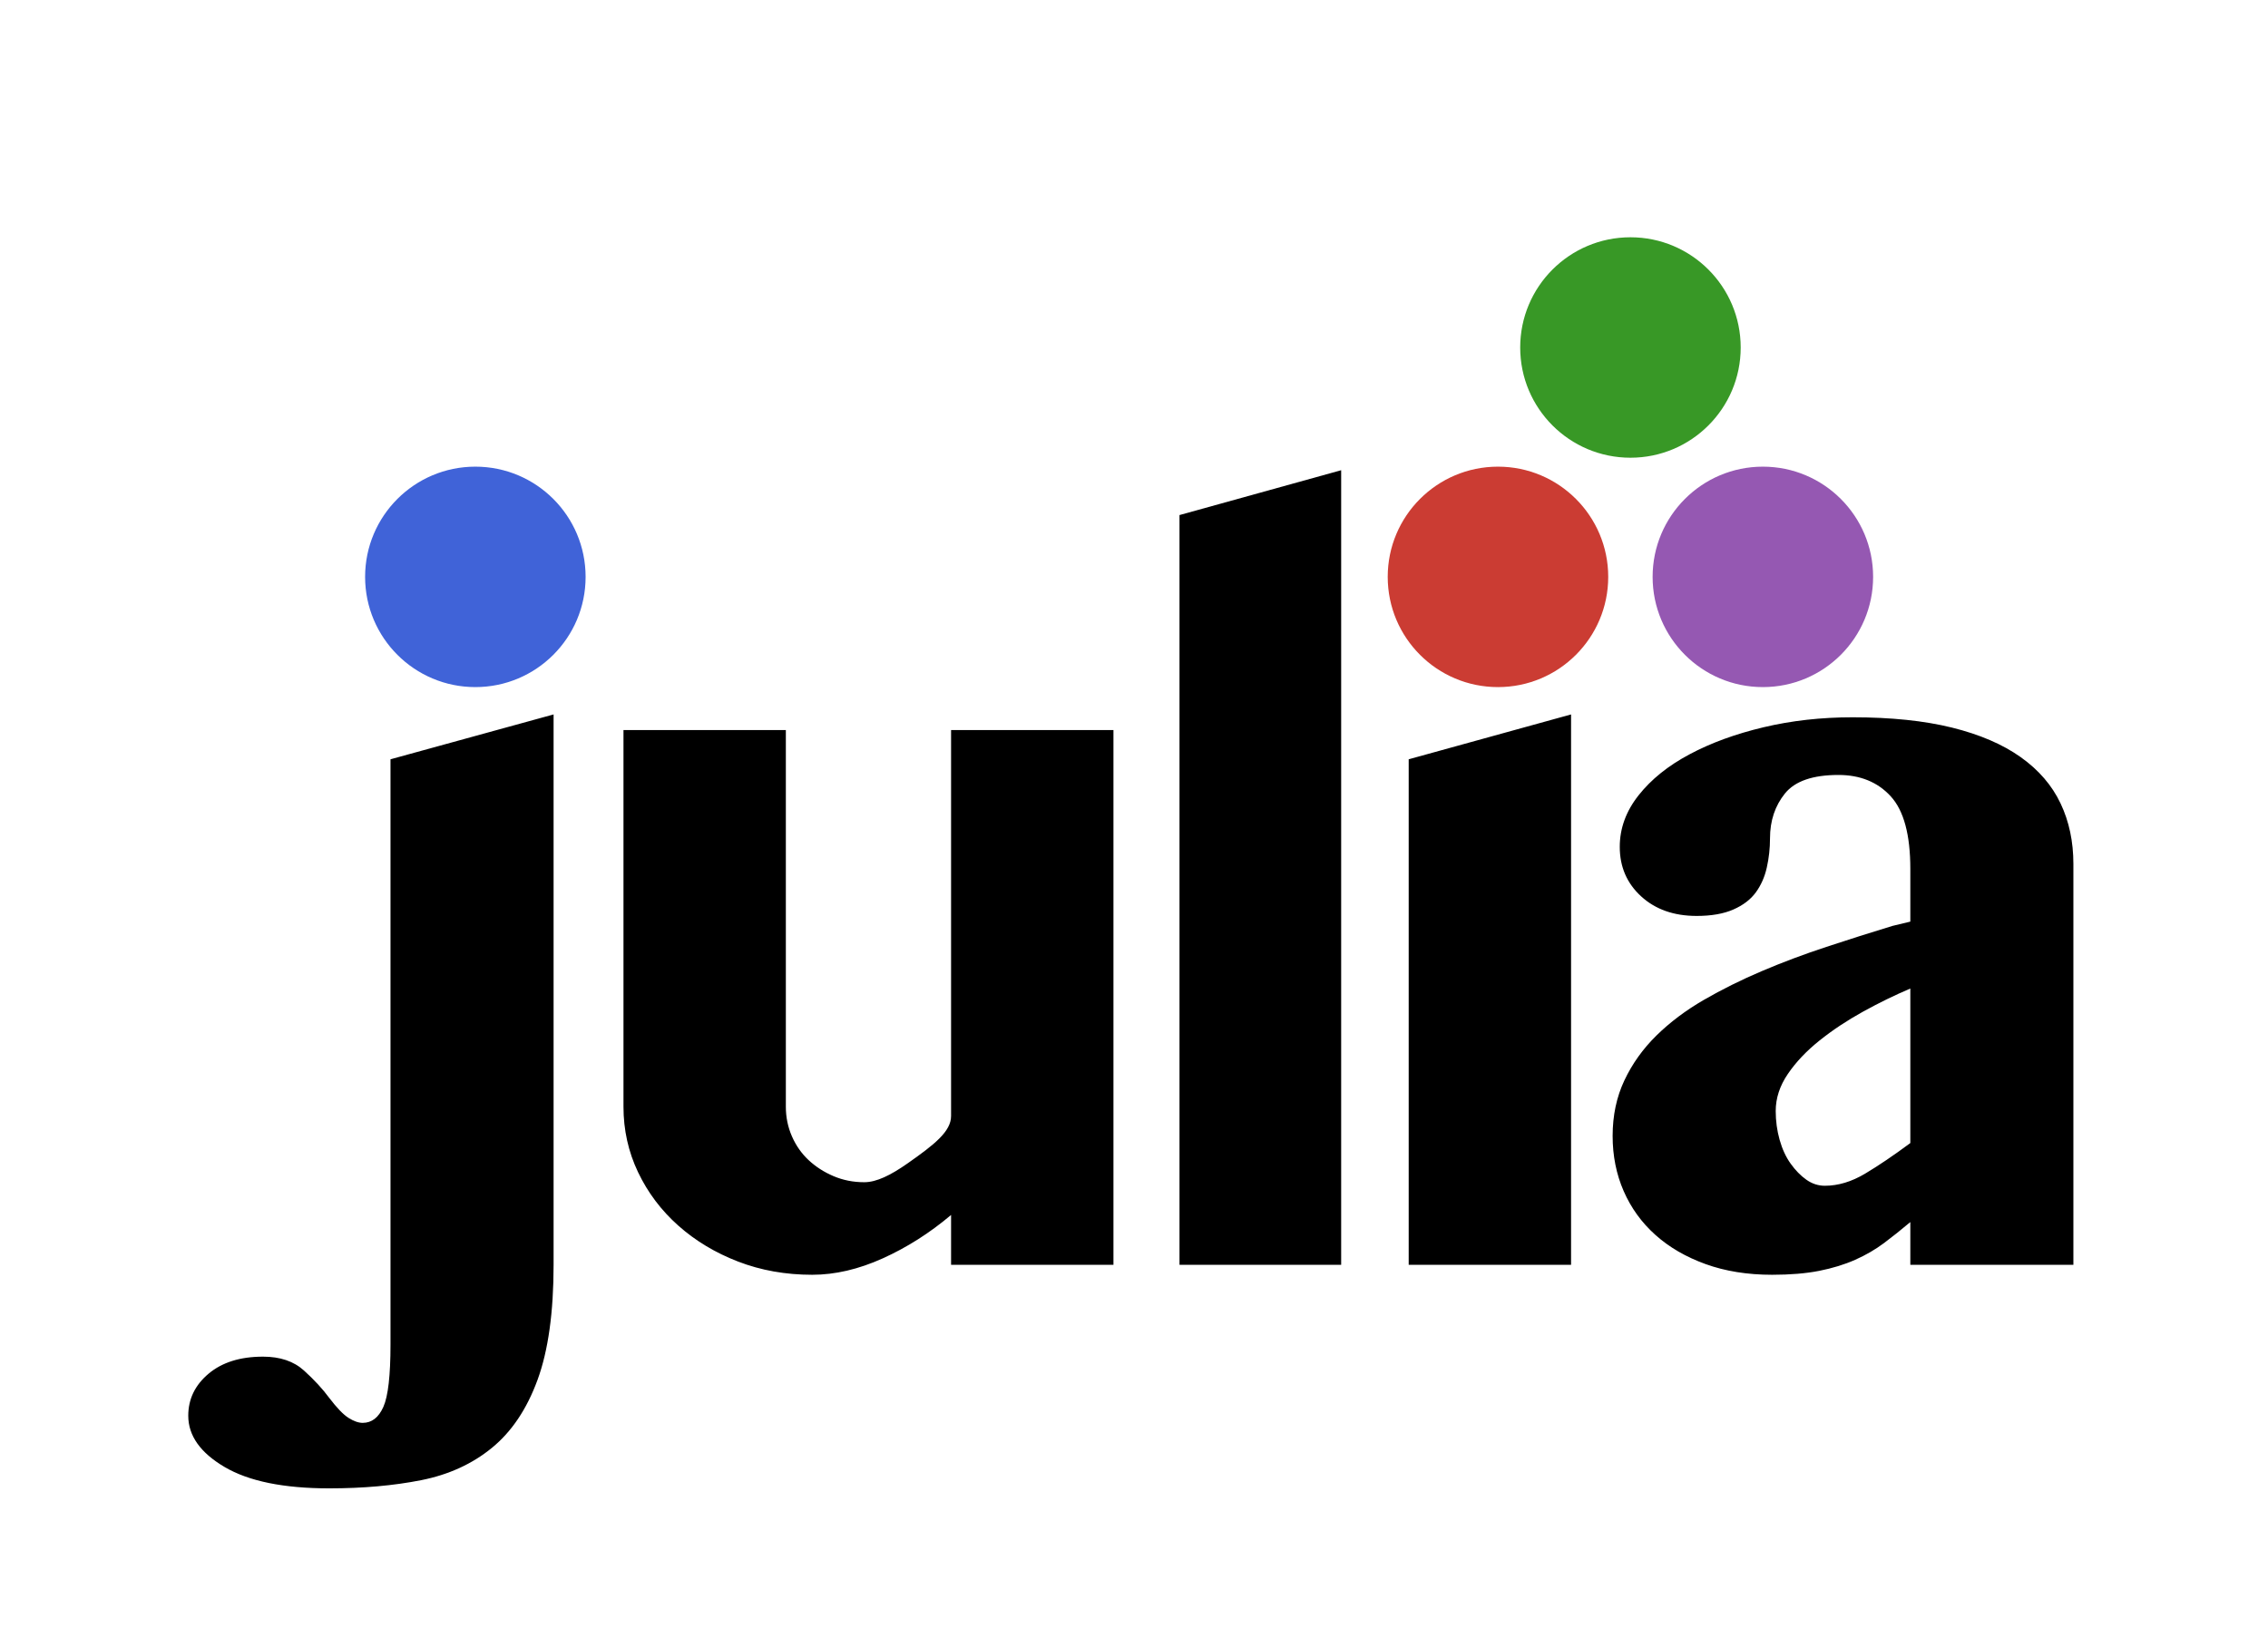
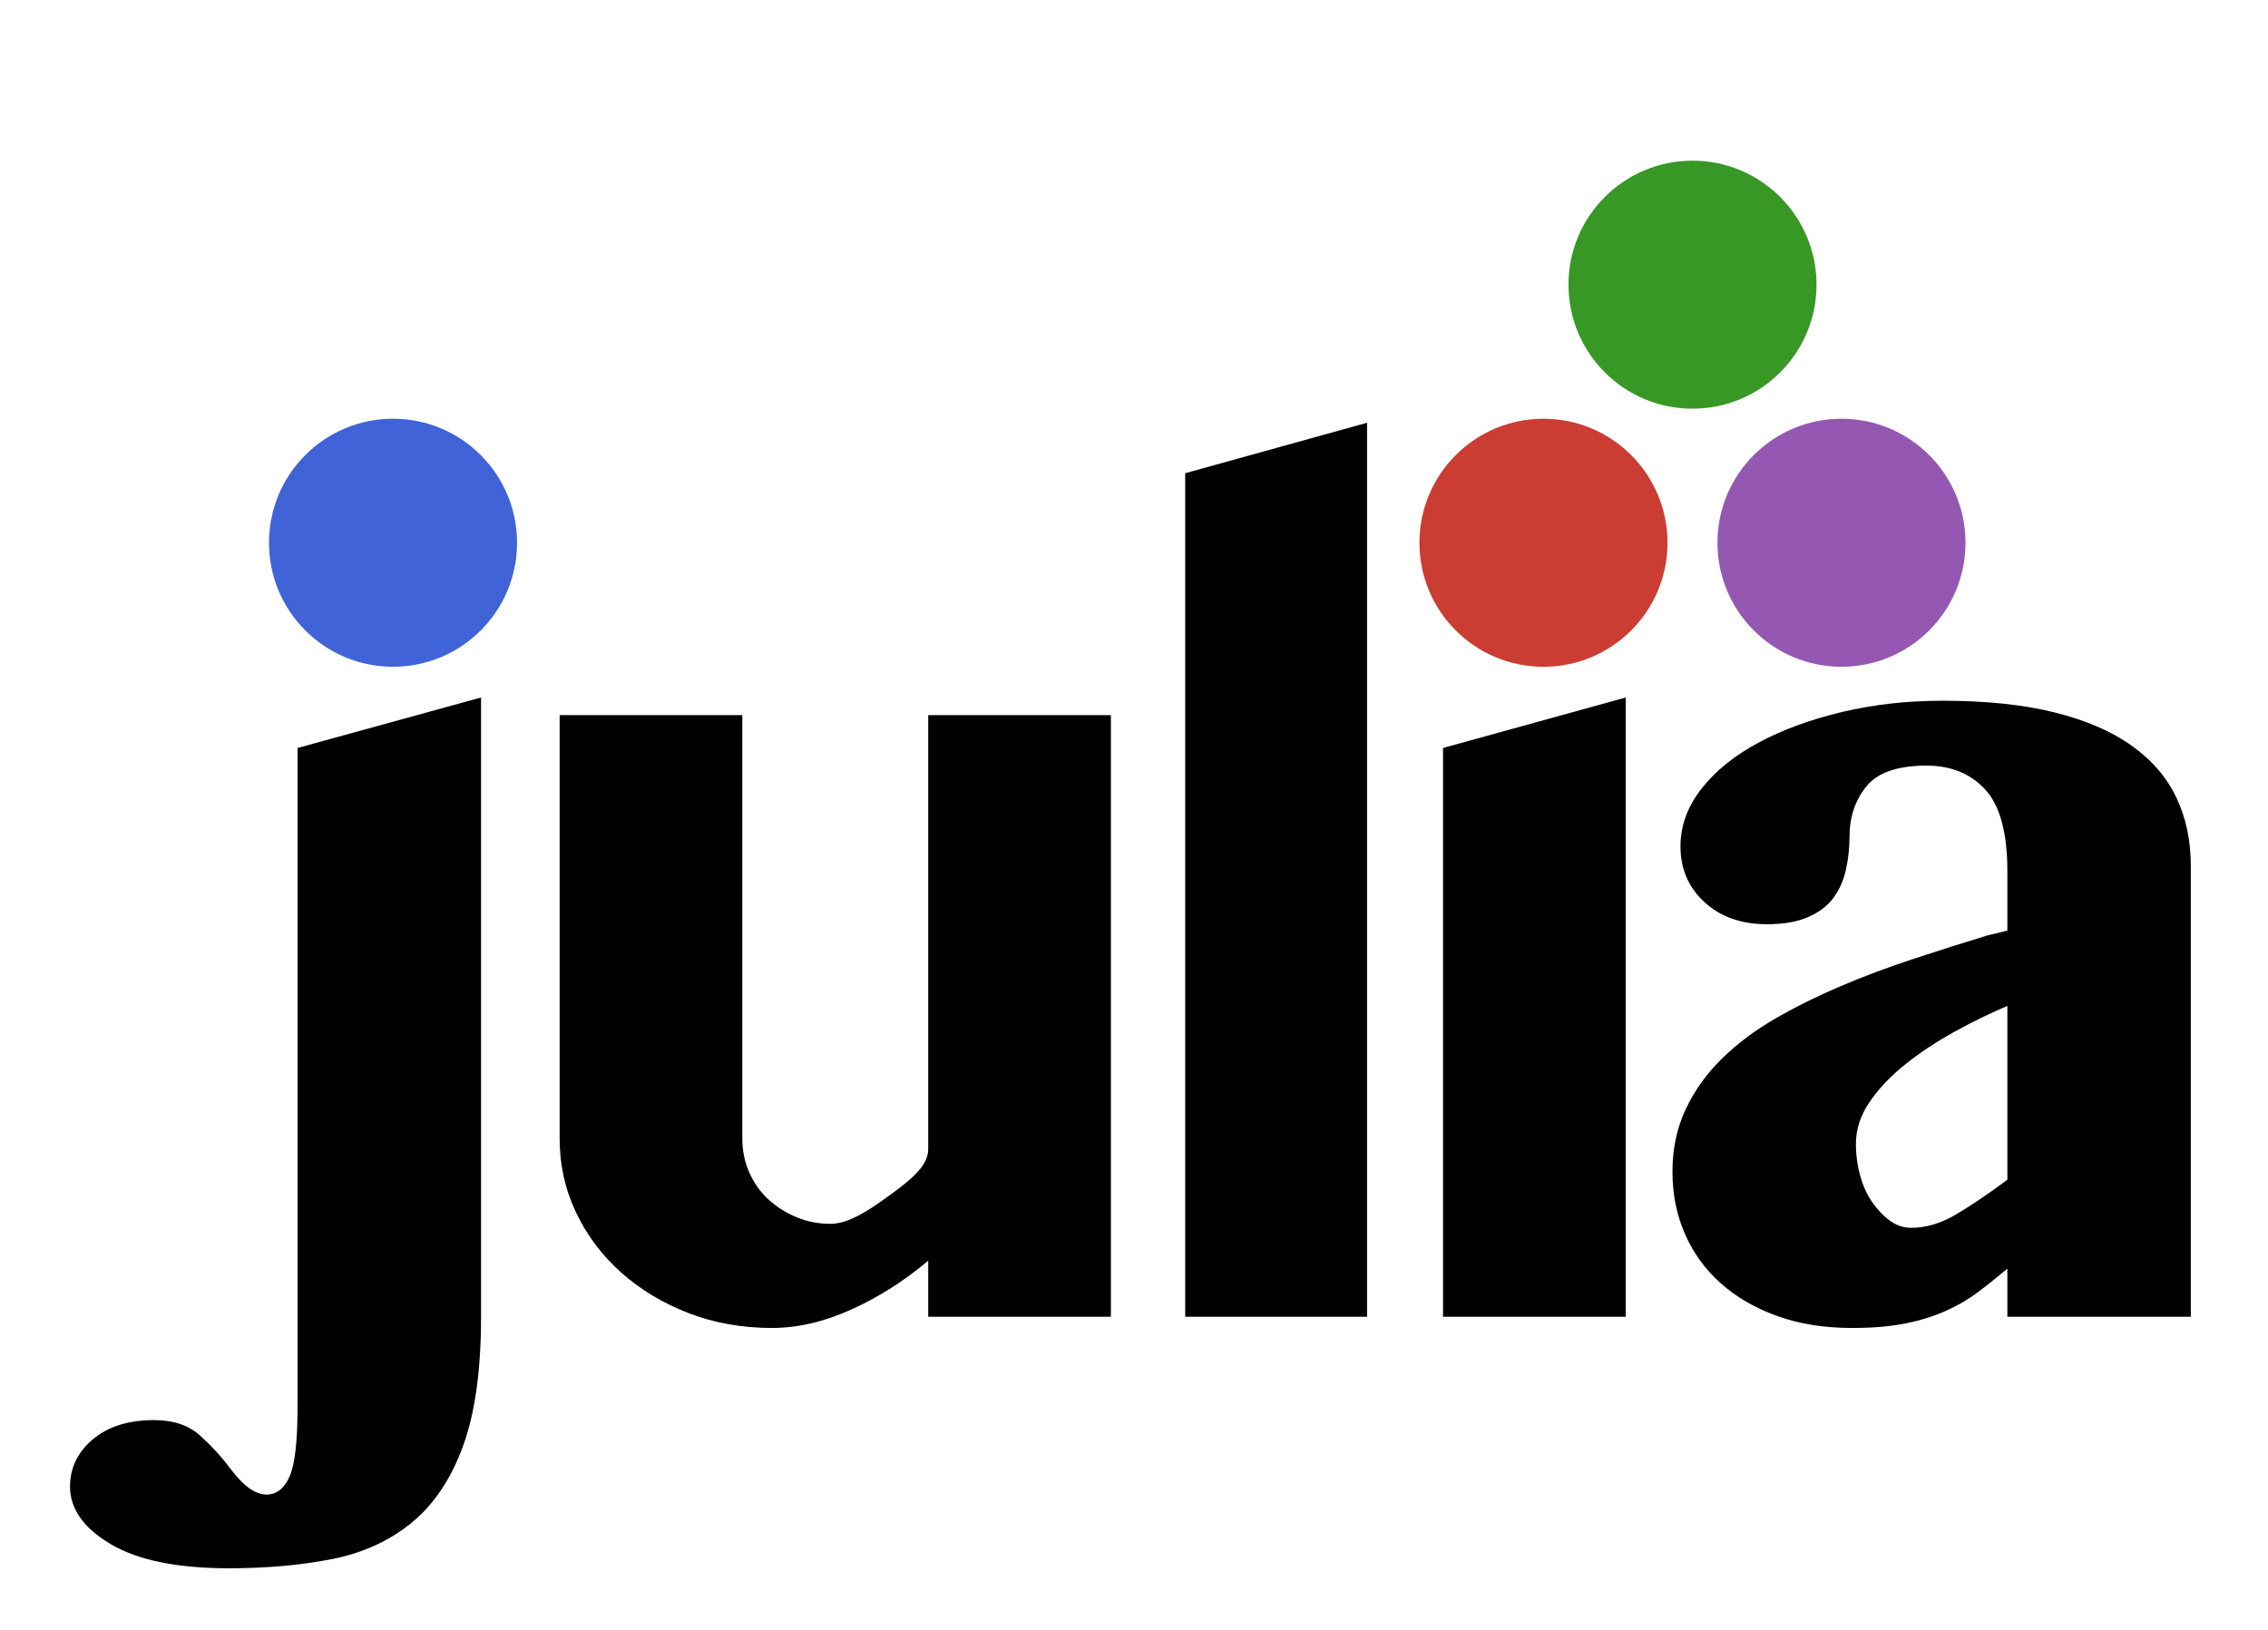
- <svg xmlns="http://www.w3.org/2000/svg" width="360" height="260" viewBox="0 0 360 260">
-   <path fill="none" stroke-width="1" stroke-linecap="butt" stroke-linejoin="miter" stroke="rgb(100%, 100%, 100%)" stroke-opacity="1" stroke-miterlimit="10" d="M 87.871 200.812 C 87.871 208.348 87.023 214.434 85.328 219.066 C 83.633 223.703 81.223 227.301 78.094 229.863 C 74.969 232.426 71.219 234.141 66.848 235.008 C 62.477 235.871 57.613 236.305 52.266 236.305 C 45.027 236.305 39.488 235.176 35.648 232.914 C 31.805 230.652 29.883 227.941 29.883 224.773 C 29.883 222.137 30.953 219.914 33.102 218.105 C 35.25 216.297 38.133 215.395 41.75 215.395 C 44.465 215.395 46.633 216.129 48.25 217.598 C 49.871 219.066 51.211 220.52 52.266 221.949 C 53.469 223.531 54.488 224.586 55.316 225.113 C 56.145 225.641 56.898 225.906 57.578 225.906 C 59.008 225.906 60.102 225.059 60.855 223.363 C 61.609 221.668 61.984 218.371 61.984 213.473 L 61.984 120.551 L 87.871 113.43 Z M 124.738 115.914 L 124.738 175.715 C 124.738 177.375 125.059 178.938 125.699 180.406 C 126.34 181.875 127.227 183.141 128.355 184.195 C 129.488 185.25 130.805 186.098 132.312 186.738 C 133.82 187.379 135.441 187.699 137.176 187.699 C 139.133 187.699 141.359 186.602 144.07 184.703 C 148.363 181.695 150.965 179.629 150.965 177.184 L 150.965 115.914 L 176.738 115.914 L 176.738 200.812 L 150.965 200.812 L 150.965 192.898 C 147.574 195.762 143.957 198.059 140.113 199.793 C 136.27 201.527 132.539 202.395 128.922 202.395 C 124.703 202.395 120.781 201.695 117.164 200.301 C 113.547 198.906 110.383 197.004 107.672 194.594 C 104.957 192.184 102.828 189.355 101.281 186.113 C 99.738 182.875 98.965 179.406 98.965 175.715 L 98.965 115.914 Z M 212.883 200.812 L 187.223 200.812 L 187.223 81.777 L 212.883 74.656 Z M 223.602 120.551 L 249.375 113.43 L 249.375 200.812 L 223.602 200.812 Z M 303.227 156.949 C 300.738 158.008 298.23 159.23 295.707 160.625 C 293.184 162.02 290.883 163.547 288.812 165.203 C 286.738 166.859 285.062 168.633 283.781 170.516 C 282.5 172.398 281.859 174.359 281.859 176.395 C 281.859 177.977 282.066 179.504 282.48 180.973 C 282.895 182.441 283.48 183.703 284.234 184.758 C 284.988 185.812 285.816 186.66 286.723 187.301 C 287.625 187.941 288.605 188.262 289.66 188.262 C 291.77 188.262 293.898 187.621 296.047 186.34 C 298.195 185.059 300.586 183.441 303.227 181.48 Z M 329.109 200.812 L 303.227 200.812 L 303.227 194.027 C 301.793 195.234 300.398 196.348 299.043 197.363 C 297.688 198.379 296.16 199.266 294.465 200.02 C 292.77 200.773 290.867 201.355 288.754 201.773 C 286.645 202.188 284.156 202.395 281.297 202.395 C 277.375 202.395 273.852 201.828 270.727 200.699 C 267.598 199.566 264.941 198.023 262.758 196.062 C 260.57 194.105 258.895 191.785 257.727 189.109 C 256.559 186.438 255.973 183.516 255.973 180.352 C 255.973 177.109 256.594 174.172 257.84 171.531 C 259.082 168.895 260.777 166.523 262.926 164.41 C 265.074 162.301 267.578 160.418 270.441 158.758 C 273.305 157.102 276.379 155.574 279.656 154.18 C 282.934 152.785 286.344 151.508 289.887 150.34 C 293.426 149.172 296.934 148.059 300.398 147.004 L 303.227 146.324 L 303.227 137.961 C 303.227 132.535 302.188 128.691 300.117 126.43 C 298.043 124.168 295.273 123.039 291.809 123.039 C 287.738 123.039 284.91 124.02 283.328 125.977 C 281.746 127.938 280.953 130.309 280.953 133.098 C 280.953 134.68 280.785 136.227 280.445 137.734 C 280.109 139.242 279.523 140.559 278.695 141.691 C 277.867 142.82 276.68 143.727 275.133 144.402 C 273.59 145.082 271.648 145.422 269.312 145.422 C 265.695 145.422 262.758 144.383 260.496 142.312 C 258.234 140.238 257.105 137.621 257.105 134.453 C 257.105 131.516 258.102 128.785 260.098 126.262 C 262.098 123.734 264.789 121.566 268.184 119.762 C 271.574 117.949 275.492 116.52 279.938 115.465 C 284.383 114.41 289.094 113.883 294.066 113.883 C 300.172 113.883 305.43 114.43 309.84 115.52 C 314.246 116.613 317.883 118.176 320.746 120.211 C 323.609 122.246 325.719 124.695 327.074 127.559 C 328.434 130.422 329.109 133.629 329.109 137.168 Z M 92.953 91.59 C 92.953 101.258 85.117 109.09 75.453 109.09 C 65.789 109.09 57.953 101.258 57.953 91.59 C 57.953 81.926 65.789 74.09 75.453 74.09 C 85.117 74.09 92.953 81.926 92.953 91.59 Z M 276.301 55.172 C 276.301 64.836 268.465 72.672 258.801 72.672 C 249.133 72.672 241.301 64.836 241.301 55.172 C 241.301 45.508 249.133 37.672 258.801 37.672 C 268.465 37.672 276.301 45.508 276.301 55.172 Z M 297.32 91.59 C 297.32 101.258 289.484 109.09 279.82 109.09 C 270.156 109.09 262.32 101.258 262.32 91.59 C 262.32 81.926 270.156 74.09 279.82 74.09 C 289.484 74.09 297.32 81.926 297.32 91.59 Z M 255.273 91.59 C 255.273 101.258 247.438 109.09 237.773 109.09 C 228.105 109.09 220.273 101.258 220.273 91.59 C 220.273 81.926 228.105 74.09 237.773 74.09 C 247.438 74.09 255.273 81.926 255.273 91.59 Z M 255.273 91.59 " />
-   <path fill-rule="nonzero" fill="rgb(0%, 0%, 0%)" fill-opacity="1" d="M 87.871 200.812 C 87.871 208.348 87.023 214.434 85.328 219.066 C 83.633 223.703 81.223 227.301 78.094 229.863 C 74.969 232.426 71.219 234.141 66.848 235.008 C 62.477 235.871 57.613 236.305 52.266 236.305 C 45.027 236.305 39.488 235.176 35.648 232.914 C 31.805 230.652 29.883 227.941 29.883 224.773 C 29.883 222.137 30.953 219.914 33.102 218.105 C 35.25 216.297 38.133 215.395 41.75 215.395 C 44.465 215.395 46.633 216.129 48.25 217.598 C 49.871 219.066 51.211 220.52 52.266 221.949 C 53.469 223.531 54.488 224.586 55.316 225.113 C 56.145 225.641 56.898 225.906 57.578 225.906 C 59.008 225.906 60.102 225.059 60.855 223.363 C 61.609 221.668 61.984 218.371 61.984 213.473 L 61.984 120.551 L 87.871 113.43 Z M 124.738 115.914 L 124.738 175.715 C 124.738 177.375 125.059 178.938 125.699 180.406 C 126.34 181.875 127.227 183.141 128.355 184.195 C 129.488 185.25 130.805 186.098 132.312 186.738 C 133.82 187.379 135.441 187.699 137.176 187.699 C 139.133 187.699 141.359 186.602 144.07 184.703 C 148.363 181.695 150.965 179.629 150.965 177.184 L 150.965 115.914 L 176.738 115.914 L 176.738 200.812 L 150.965 200.812 L 150.965 192.898 C 147.574 195.762 143.957 198.059 140.113 199.793 C 136.27 201.527 132.539 202.395 128.922 202.395 C 124.703 202.395 120.781 201.695 117.164 200.301 C 113.547 198.906 110.383 197.004 107.672 194.594 C 104.957 192.184 102.828 189.355 101.281 186.113 C 99.738 182.875 98.965 179.406 98.965 175.715 L 98.965 115.914 Z M 212.883 200.812 L 187.223 200.812 L 187.223 81.777 L 212.883 74.656 Z M 223.602 120.551 L 249.375 113.43 L 249.375 200.812 L 223.602 200.812 Z M 303.227 156.949 C 300.738 158.008 298.23 159.23 295.707 160.625 C 293.184 162.02 290.883 163.547 288.812 165.203 C 286.738 166.859 285.062 168.633 283.781 170.516 C 282.5 172.398 281.859 174.359 281.859 176.395 C 281.859 177.977 282.066 179.504 282.48 180.973 C 282.895 182.441 283.48 183.703 284.234 184.758 C 284.988 185.812 285.816 186.66 286.723 187.301 C 287.625 187.941 288.605 188.262 289.66 188.262 C 291.77 188.262 293.898 187.621 296.047 186.34 C 298.195 185.059 300.586 183.441 303.227 181.48 Z M 329.109 200.812 L 303.227 200.812 L 303.227 194.027 C 301.793 195.234 300.398 196.348 299.043 197.363 C 297.688 198.379 296.16 199.266 294.465 200.02 C 292.77 200.773 290.867 201.355 288.754 201.773 C 286.645 202.188 284.156 202.395 281.297 202.395 C 277.375 202.395 273.852 201.828 270.727 200.699 C 267.598 199.566 264.941 198.023 262.758 196.062 C 260.57 194.105 258.895 191.785 257.727 189.109 C 256.559 186.438 255.973 183.516 255.973 180.352 C 255.973 177.109 256.594 174.172 257.84 171.531 C 259.082 168.895 260.777 166.523 262.926 164.41 C 265.074 162.301 267.578 160.418 270.441 158.758 C 273.305 157.102 276.379 155.574 279.656 154.18 C 282.934 152.785 286.344 151.508 289.887 150.34 C 293.426 149.172 296.934 148.059 300.398 147.004 L 303.227 146.324 L 303.227 137.961 C 303.227 132.535 302.188 128.691 300.117 126.43 C 298.043 124.168 295.273 123.039 291.809 123.039 C 287.738 123.039 284.91 124.02 283.328 125.977 C 281.746 127.938 280.953 130.309 280.953 133.098 C 280.953 134.68 280.785 136.227 280.445 137.734 C 280.109 139.242 279.523 140.559 278.695 141.691 C 277.867 142.82 276.68 143.727 275.133 144.402 C 273.59 145.082 271.648 145.422 269.312 145.422 C 265.695 145.422 262.758 144.383 260.496 142.312 C 258.234 140.238 257.105 137.621 257.105 134.453 C 257.105 131.516 258.102 128.785 260.098 126.262 C 262.098 123.734 264.789 121.566 268.184 119.762 C 271.574 117.949 275.492 116.52 279.938 115.465 C 284.383 114.41 289.094 113.883 294.066 113.883 C 300.172 113.883 305.43 114.43 309.84 115.52 C 314.246 116.613 317.883 118.176 320.746 120.211 C 323.609 122.246 325.719 124.695 327.074 127.559 C 328.434 130.422 329.109 133.629 329.109 137.168 Z M 329.109 200.812 " />
-   <path fill-rule="nonzero" fill="rgb(25.1%, 38.8%, 84.7%)" fill-opacity="1" d="M 92.953 91.59 C 92.953 101.258 85.117 109.09 75.453 109.09 C 65.789 109.09 57.953 101.258 57.953 91.59 C 57.953 81.926 65.789 74.09 75.453 74.09 C 85.117 74.09 92.953 81.926 92.953 91.59 Z M 92.953 91.59 " />
-   <path fill-rule="nonzero" fill="rgb(22%, 59.6%, 14.9%)" fill-opacity="1" d="M 276.301 55.172 C 276.301 64.836 268.465 72.672 258.801 72.672 C 249.133 72.672 241.301 64.836 241.301 55.172 C 241.301 45.508 249.133 37.672 258.801 37.672 C 268.465 37.672 276.301 45.508 276.301 55.172 Z M 276.301 55.172 " />
-   <path fill-rule="nonzero" fill="rgb(58.4%, 34.5%, 69.8%)" fill-opacity="1" d="M 297.32 91.59 C 297.32 101.258 289.484 109.09 279.82 109.09 C 270.156 109.09 262.32 101.258 262.32 91.59 C 262.32 81.926 270.156 74.09 279.82 74.09 C 289.484 74.09 297.32 81.926 297.32 91.59 Z M 297.32 91.59 " />
-   <path fill-rule="nonzero" fill="rgb(79.6%, 23.5%, 20%)" fill-opacity="1" d="M 255.273 91.59 C 255.273 101.258 247.438 109.09 237.773 109.09 C 228.105 109.09 220.273 101.258 220.273 91.59 C 220.273 81.926 228.105 74.09 237.773 74.09 C 247.438 74.09 255.273 81.926 255.273 91.59 Z M 255.273 91.59 " />
+ <svg xmlns="http://www.w3.org/2000/svg" width="320" height="230" viewBox="0 0 320 230">
+   <path fill-rule="nonzero" fill="rgb(0%, 0%, 0%)" fill-opacity="1" d="M 67.871 185.812 C 67.871 193.348 67.023 199.434 65.328 204.066 C 63.633 208.703 61.223 212.301 58.094 214.863 C 54.969 217.426 51.219 219.141 46.848 220.008 C 42.477 220.871 37.613 221.305 32.266 221.305 C 25.027 221.305 19.488 220.176 15.648 217.914 C 11.805 215.652 9.883 212.941 9.883 209.773 C 9.883 207.137 10.953 204.914 13.102 203.105 C 15.25 201.297 18.133 200.395 21.75 200.395 C 24.465 200.395 26.633 201.129 28.25 202.598 C 29.871 204.066 31.211 205.52 32.266 206.949 C 33.469 208.531 34.488 209.586 35.316 210.113 C 36.145 210.641 36.898 210.906 37.578 210.906 C 39.008 210.906 40.102 210.059 40.855 208.363 C 41.609 206.668 41.984 203.371 41.984 198.473 L 41.984 105.551 L 67.871 98.43 Z M 104.738 100.914 L 104.738 160.715 C 104.738 162.375 105.059 163.938 105.699 165.406 C 106.34 166.875 107.227 168.141 108.355 169.195 C 109.488 170.25 110.805 171.098 112.312 171.738 C 113.82 172.379 115.441 172.699 117.176 172.699 C 119.133 172.699 121.359 171.602 124.07 169.703 C 128.363 166.695 130.965 164.629 130.965 162.184 L 130.965 100.914 L 156.738 100.914 L 156.738 185.812 L 130.965 185.812 L 130.965 177.898 C 127.574 180.762 123.957 183.059 120.113 184.793 C 116.27 186.527 112.539 187.395 108.922 187.395 C 104.703 187.395 100.781 186.695 97.164 185.301 C 93.547 183.906 90.383 182.004 87.672 179.594 C 84.957 177.184 82.828 174.355 81.281 171.113 C 79.738 167.875 78.965 164.406 78.965 160.715 L 78.965 100.914 Z M 192.883 185.812 L 167.223 185.812 L 167.223 66.777 L 192.883 59.656 Z M 203.602 105.551 L 229.375 98.43 L 229.375 185.812 L 203.602 185.812 Z M 283.227 141.949 C 280.738 143.008 278.23 144.23 275.707 145.625 C 273.184 147.02 270.883 148.547 268.812 150.203 C 266.738 151.859 265.062 153.633 263.781 155.516 C 262.5 157.398 261.859 159.359 261.859 161.395 C 261.859 162.977 262.066 164.504 262.48 165.973 C 262.895 167.441 263.48 168.703 264.234 169.758 C 264.988 170.812 265.816 171.66 266.723 172.301 C 267.625 172.941 268.605 173.262 269.66 173.262 C 271.77 173.262 273.898 172.621 276.047 171.34 C 278.195 170.059 280.586 168.441 283.227 166.48 Z M 309.109 185.812 L 283.227 185.812 L 283.227 179.027 C 281.793 180.234 280.398 181.348 279.043 182.363 C 277.688 183.379 276.16 184.266 274.465 185.02 C 272.77 185.773 270.867 186.355 268.754 186.773 C 266.645 187.188 264.156 187.395 261.297 187.395 C 257.375 187.395 253.852 186.828 250.727 185.699 C 247.598 184.566 244.941 183.023 242.758 181.062 C 240.57 179.105 238.895 176.785 237.727 174.109 C 236.559 171.438 235.973 168.516 235.973 165.352 C 235.973 162.109 236.594 159.172 237.84 156.531 C 239.082 153.895 240.777 151.523 242.926 149.41 C 245.074 147.301 247.578 145.418 250.441 143.758 C 253.305 142.102 256.379 140.574 259.656 139.18 C 262.934 137.785 266.344 136.508 269.887 135.34 C 273.426 134.172 276.934 133.059 280.398 132.004 L 283.227 131.324 L 283.227 122.961 C 283.227 117.535 282.188 113.691 280.117 111.43 C 278.043 109.168 275.273 108.039 271.809 108.039 C 267.738 108.039 264.91 109.02 263.328 110.977 C 261.746 112.938 260.953 115.309 260.953 118.098 C 260.953 119.68 260.785 121.227 260.445 122.734 C 260.109 124.242 259.523 125.559 258.695 126.691 C 257.867 127.82 256.68 128.727 255.133 129.402 C 253.59 130.082 251.648 130.422 249.312 130.422 C 245.695 130.422 242.758 129.383 240.496 127.312 C 238.234 125.238 237.105 122.621 237.105 119.453 C 237.105 116.516 238.102 113.785 240.098 111.262 C 242.098 108.734 244.789 106.566 248.184 104.762 C 251.574 102.949 255.492 101.52 259.938 100.465 C 264.383 99.41 269.094 98.883 274.066 98.883 C 280.172 98.883 285.43 99.43 289.84 100.52 C 294.246 101.613 297.883 103.176 300.746 105.211 C 303.609 107.246 305.719 109.695 307.074 112.559 C 308.434 115.422 309.109 118.629 309.109 122.168 Z M 309.109 185.812 " />
+   <path fill-rule="nonzero" fill="rgb(25.1%, 38.8%, 84.7%)" fill-opacity="1" d="M 72.953 76.59 C 72.953 86.258 65.117 94.09 55.453 94.09 C 45.789 94.09 37.953 86.258 37.953 76.59 C 37.953 66.926 45.789 59.09 55.453 59.09 C 65.117 59.09 72.953 66.926 72.953 76.59 Z M 72.953 76.59 " />
+   <path fill-rule="nonzero" fill="rgb(22%, 59.6%, 14.9%)" fill-opacity="1" d="M 256.301 40.172 C 256.301 49.836 248.465 57.672 238.801 57.672 C 229.133 57.672 221.301 49.836 221.301 40.172 C 221.301 30.508 229.133 22.672 238.801 22.672 C 248.465 22.672 256.301 30.508 256.301 40.172 Z M 256.301 40.172 " />
+   <path fill-rule="nonzero" fill="rgb(58.4%, 34.5%, 69.8%)" fill-opacity="1" d="M 277.32 76.59 C 277.32 86.258 269.484 94.09 259.82 94.09 C 250.156 94.09 242.32 86.258 242.32 76.59 C 242.32 66.926 250.156 59.09 259.82 59.09 C 269.484 59.09 277.32 66.926 277.32 76.59 Z M 277.32 76.59 " />
+   <path fill-rule="nonzero" fill="rgb(79.6%, 23.5%, 20%)" fill-opacity="1" d="M 235.273 76.59 C 235.273 86.258 227.438 94.09 217.773 94.09 C 208.105 94.09 200.273 86.258 200.273 76.59 C 200.273 66.926 208.105 59.09 217.773 59.09 C 227.438 59.09 235.273 66.926 235.273 76.59 Z M 235.273 76.59 " />
</svg>
